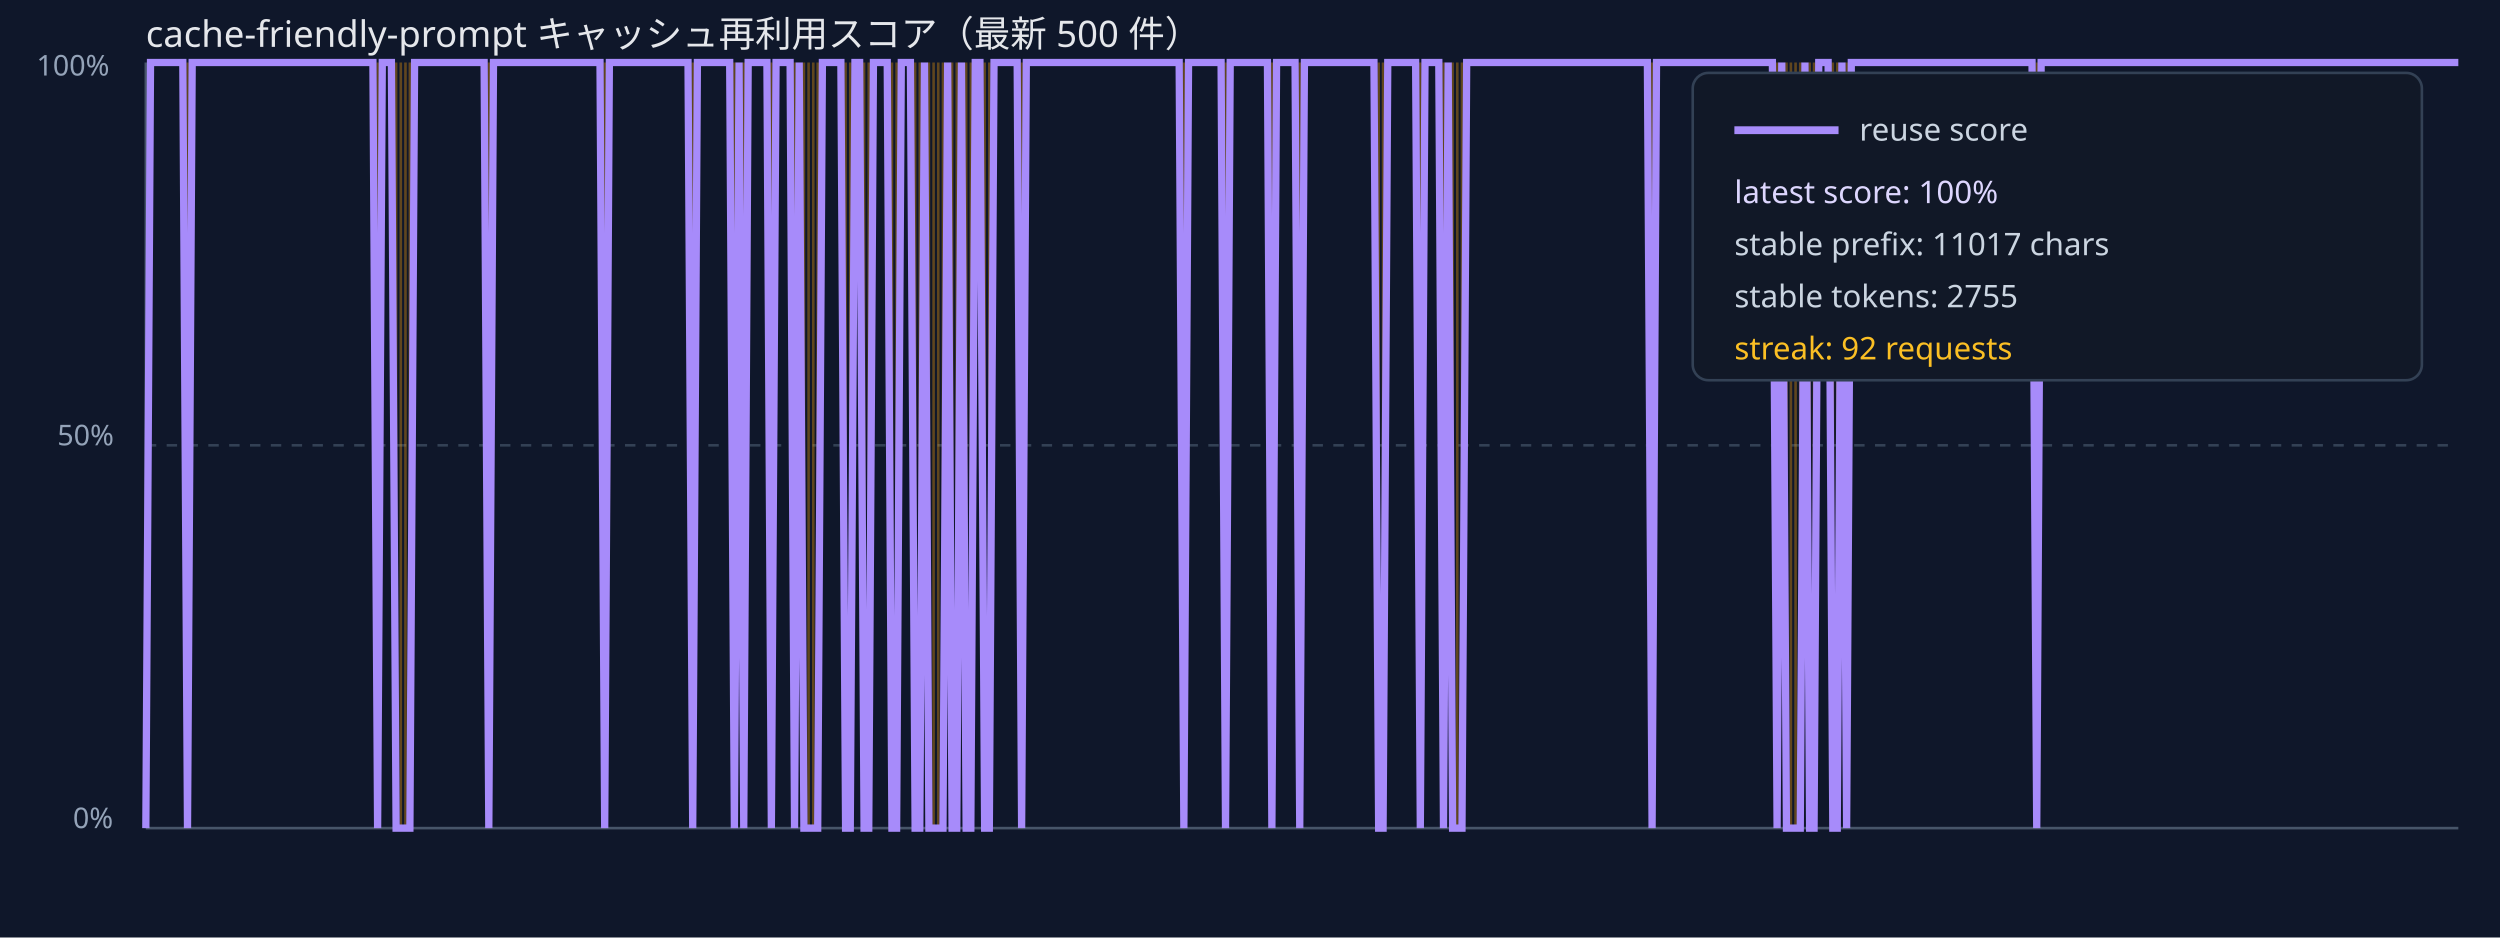
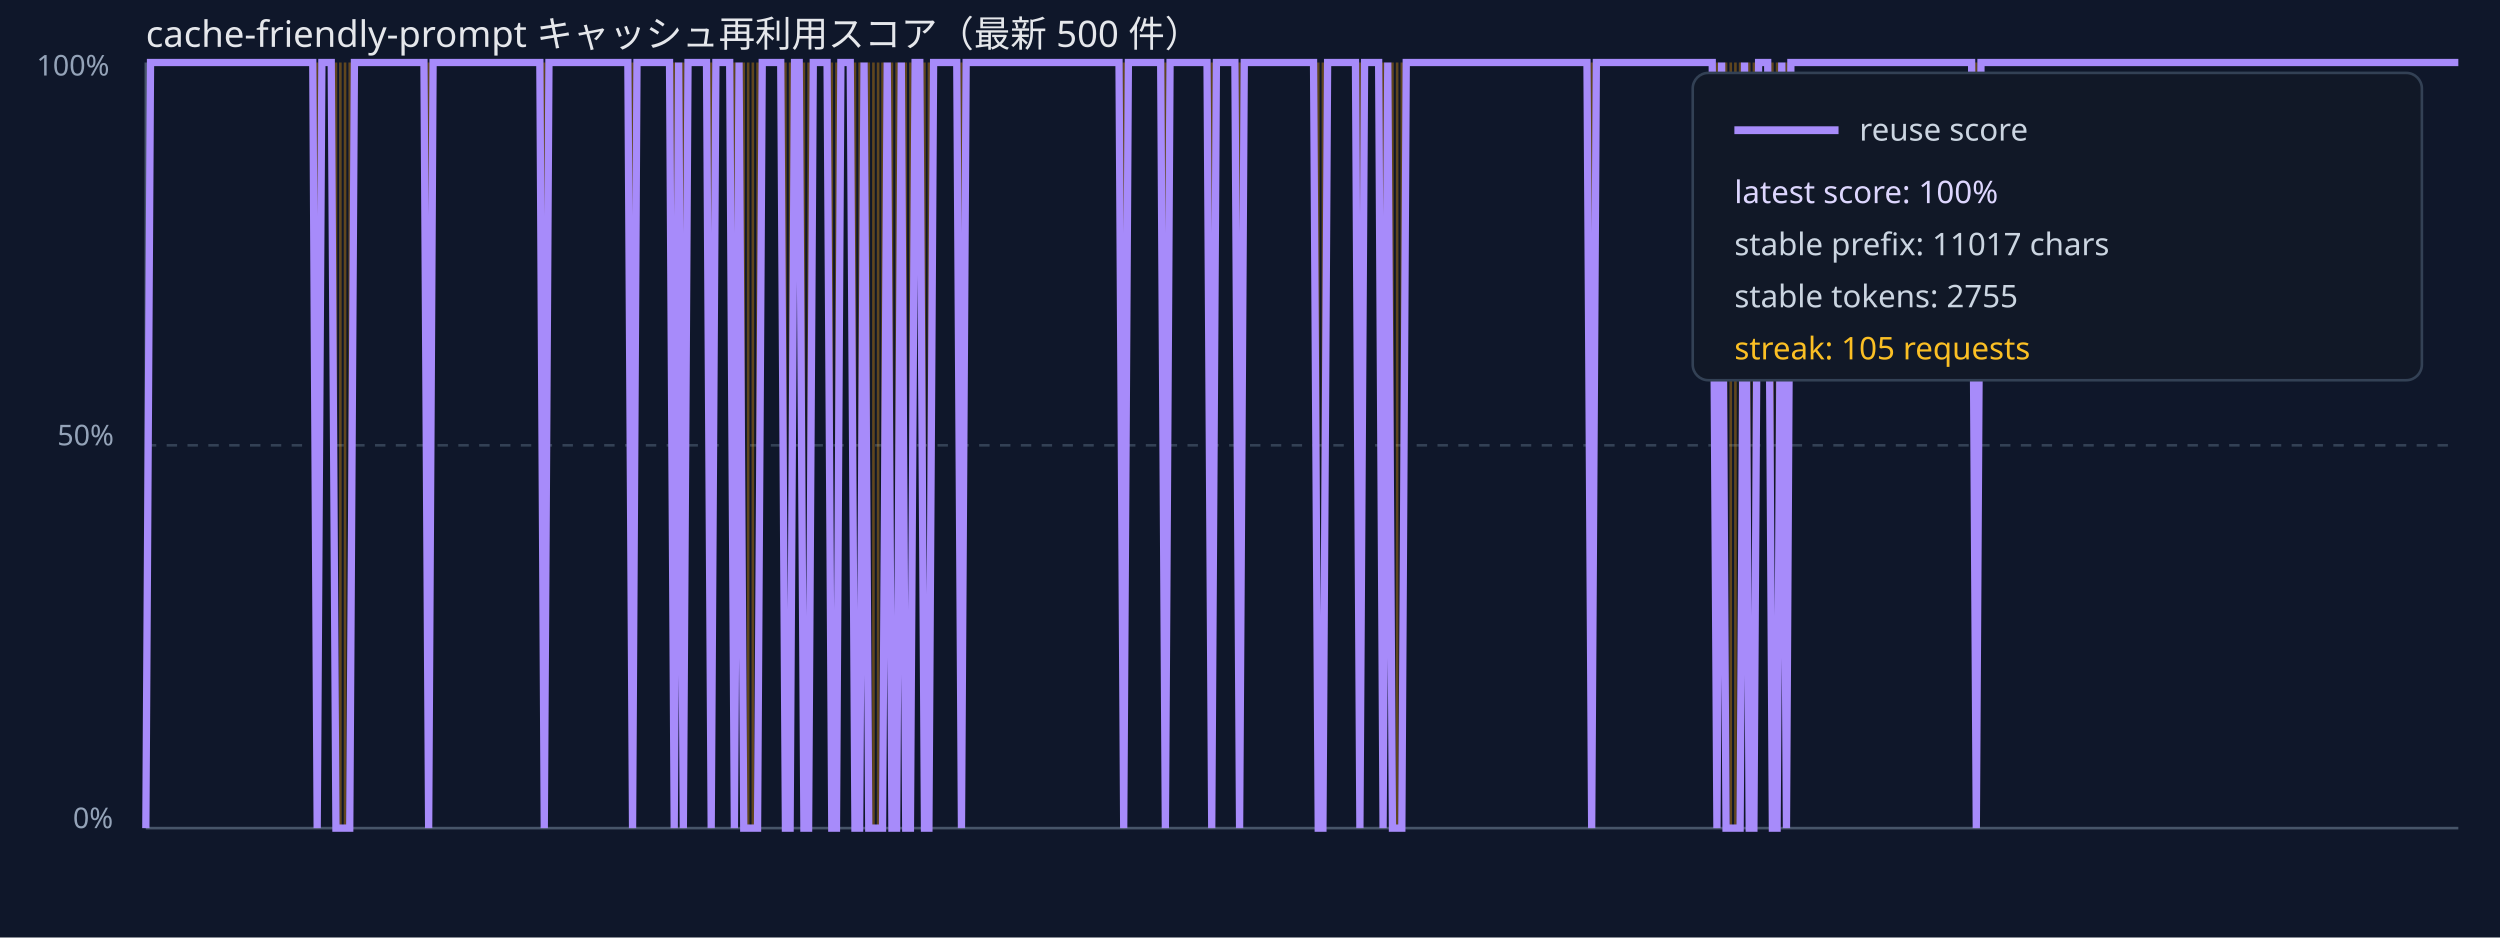
<svg xmlns="http://www.w3.org/2000/svg" width="960" height="360" viewBox="0 0 960 360">
  <rect width="100%" height="100%" fill="#0f172a" />
  <text x="56" y="18" fill="#e5e7eb" font-family="sans-serif" font-size="14">cache-friendly-prompt キャッシュ再利用スコア（最新 500 件）</text>
  <line x1="56" y1="318" x2="944" y2="318" stroke="#475569" />
  <line x1="56" y1="24" x2="56" y2="318" stroke="#475569" />
  <text x="14" y="29" fill="#94a3b8" font-family="sans-serif" font-size="11">100%</text>
  <text x="22" y="171" fill="#94a3b8" font-family="sans-serif" font-size="11">50%</text>
  <text x="28" y="318" fill="#94a3b8" font-family="sans-serif" font-size="11">0%</text>
  <line x1="56" y1="171.0" x2="944" y2="171.0" stroke="#334155" stroke-dasharray="4 4" />
-   <line x1="72.0" y1="24" x2="72.0" y2="318" stroke="#f59e0b" stroke-opacity="0.35" />
-   <line x1="145.0" y1="24" x2="145.0" y2="318" stroke="#f59e0b" stroke-opacity="0.35" />
-   <line x1="152.1" y1="24" x2="152.1" y2="318" stroke="#f59e0b" stroke-opacity="0.35" />
-   <line x1="153.9" y1="24" x2="153.9" y2="318" stroke="#f59e0b" stroke-opacity="0.35" />
-   <line x1="155.7" y1="24" x2="155.7" y2="318" stroke="#f59e0b" stroke-opacity="0.35" />
-   <line x1="157.4" y1="24" x2="157.4" y2="318" stroke="#f59e0b" stroke-opacity="0.35" />
-   <line x1="187.7" y1="24" x2="187.7" y2="318" stroke="#f59e0b" stroke-opacity="0.35" />
-   <line x1="232.2" y1="24" x2="232.2" y2="318" stroke="#f59e0b" stroke-opacity="0.35" />
-   <line x1="266.0" y1="24" x2="266.0" y2="318" stroke="#f59e0b" stroke-opacity="0.35" />
+   <line x1="121.8" y1="24" x2="121.8" y2="318" stroke="#f59e0b" stroke-opacity="0.35" />
+   <line x1="129.0" y1="24" x2="129.0" y2="318" stroke="#f59e0b" stroke-opacity="0.35" />
+   <line x1="130.7" y1="24" x2="130.7" y2="318" stroke="#f59e0b" stroke-opacity="0.35" />
+   <line x1="132.5" y1="24" x2="132.5" y2="318" stroke="#f59e0b" stroke-opacity="0.35" />
+   <line x1="134.3" y1="24" x2="134.3" y2="318" stroke="#f59e0b" stroke-opacity="0.35" />
+   <line x1="164.6" y1="24" x2="164.6" y2="318" stroke="#f59e0b" stroke-opacity="0.35" />
+   <line x1="209.0" y1="24" x2="209.0" y2="318" stroke="#f59e0b" stroke-opacity="0.35" />
+   <line x1="242.9" y1="24" x2="242.9" y2="318" stroke="#f59e0b" stroke-opacity="0.35" />
+   <line x1="258.9" y1="24" x2="258.9" y2="318" stroke="#f59e0b" stroke-opacity="0.35" />
+   <line x1="262.4" y1="24" x2="262.4" y2="318" stroke="#f59e0b" stroke-opacity="0.35" />
+   <line x1="273.1" y1="24" x2="273.1" y2="318" stroke="#f59e0b" stroke-opacity="0.35" />
  <line x1="282.0" y1="24" x2="282.0" y2="318" stroke="#f59e0b" stroke-opacity="0.35" />
  <line x1="285.6" y1="24" x2="285.6" y2="318" stroke="#f59e0b" stroke-opacity="0.35" />
-   <line x1="296.2" y1="24" x2="296.2" y2="318" stroke="#f59e0b" stroke-opacity="0.35" />
-   <line x1="305.1" y1="24" x2="305.1" y2="318" stroke="#f59e0b" stroke-opacity="0.35" />
+   <line x1="287.3" y1="24" x2="287.3" y2="318" stroke="#f59e0b" stroke-opacity="0.35" />
+   <line x1="289.1" y1="24" x2="289.1" y2="318" stroke="#f59e0b" stroke-opacity="0.35" />
+   <line x1="290.9" y1="24" x2="290.9" y2="318" stroke="#f59e0b" stroke-opacity="0.35" />
+   <line x1="301.6" y1="24" x2="301.6" y2="318" stroke="#f59e0b" stroke-opacity="0.35" />
+   <line x1="303.4" y1="24" x2="303.4" y2="318" stroke="#f59e0b" stroke-opacity="0.35" />
  <line x1="308.7" y1="24" x2="308.7" y2="318" stroke="#f59e0b" stroke-opacity="0.35" />
  <line x1="310.5" y1="24" x2="310.5" y2="318" stroke="#f59e0b" stroke-opacity="0.35" />
-   <line x1="312.3" y1="24" x2="312.3" y2="318" stroke="#f59e0b" stroke-opacity="0.35" />
-   <line x1="314.0" y1="24" x2="314.0" y2="318" stroke="#f59e0b" stroke-opacity="0.35" />
-   <line x1="324.7" y1="24" x2="324.7" y2="318" stroke="#f59e0b" stroke-opacity="0.35" />
-   <line x1="326.5" y1="24" x2="326.5" y2="318" stroke="#f59e0b" stroke-opacity="0.35" />
-   <line x1="331.8" y1="24" x2="331.8" y2="318" stroke="#f59e0b" stroke-opacity="0.35" />
+   <line x1="319.4" y1="24" x2="319.4" y2="318" stroke="#f59e0b" stroke-opacity="0.35" />
+   <line x1="321.2" y1="24" x2="321.2" y2="318" stroke="#f59e0b" stroke-opacity="0.35" />
+   <line x1="328.3" y1="24" x2="328.3" y2="318" stroke="#f59e0b" stroke-opacity="0.35" />
+   <line x1="330.1" y1="24" x2="330.1" y2="318" stroke="#f59e0b" stroke-opacity="0.35" />
  <line x1="333.6" y1="24" x2="333.6" y2="318" stroke="#f59e0b" stroke-opacity="0.35" />
+   <line x1="335.4" y1="24" x2="335.4" y2="318" stroke="#f59e0b" stroke-opacity="0.35" />
+   <line x1="337.2" y1="24" x2="337.2" y2="318" stroke="#f59e0b" stroke-opacity="0.35" />
+   <line x1="338.9" y1="24" x2="338.9" y2="318" stroke="#f59e0b" stroke-opacity="0.35" />
  <line x1="342.5" y1="24" x2="342.5" y2="318" stroke="#f59e0b" stroke-opacity="0.35" />
  <line x1="344.3" y1="24" x2="344.3" y2="318" stroke="#f59e0b" stroke-opacity="0.35" />
-   <line x1="351.4" y1="24" x2="351.4" y2="318" stroke="#f59e0b" stroke-opacity="0.35" />
-   <line x1="353.2" y1="24" x2="353.2" y2="318" stroke="#f59e0b" stroke-opacity="0.35" />
+   <line x1="347.8" y1="24" x2="347.8" y2="318" stroke="#f59e0b" stroke-opacity="0.35" />
+   <line x1="349.6" y1="24" x2="349.6" y2="318" stroke="#f59e0b" stroke-opacity="0.35" />
+   <line x1="355.0" y1="24" x2="355.0" y2="318" stroke="#f59e0b" stroke-opacity="0.35" />
  <line x1="356.7" y1="24" x2="356.7" y2="318" stroke="#f59e0b" stroke-opacity="0.35" />
-   <line x1="358.5" y1="24" x2="358.5" y2="318" stroke="#f59e0b" stroke-opacity="0.35" />
-   <line x1="360.3" y1="24" x2="360.3" y2="318" stroke="#f59e0b" stroke-opacity="0.35" />
-   <line x1="362.1" y1="24" x2="362.1" y2="318" stroke="#f59e0b" stroke-opacity="0.35" />
-   <line x1="365.6" y1="24" x2="365.6" y2="318" stroke="#f59e0b" stroke-opacity="0.35" />
-   <line x1="367.4" y1="24" x2="367.4" y2="318" stroke="#f59e0b" stroke-opacity="0.35" />
-   <line x1="371.0" y1="24" x2="371.0" y2="318" stroke="#f59e0b" stroke-opacity="0.35" />
-   <line x1="372.8" y1="24" x2="372.8" y2="318" stroke="#f59e0b" stroke-opacity="0.35" />
-   <line x1="378.1" y1="24" x2="378.1" y2="318" stroke="#f59e0b" stroke-opacity="0.35" />
-   <line x1="379.9" y1="24" x2="379.9" y2="318" stroke="#f59e0b" stroke-opacity="0.35" />
-   <line x1="392.3" y1="24" x2="392.3" y2="318" stroke="#f59e0b" stroke-opacity="0.35" />
-   <line x1="454.6" y1="24" x2="454.6" y2="318" stroke="#f59e0b" stroke-opacity="0.35" />
-   <line x1="470.6" y1="24" x2="470.6" y2="318" stroke="#f59e0b" stroke-opacity="0.35" />
-   <line x1="488.4" y1="24" x2="488.4" y2="318" stroke="#f59e0b" stroke-opacity="0.35" />
-   <line x1="499.1" y1="24" x2="499.1" y2="318" stroke="#f59e0b" stroke-opacity="0.35" />
-   <line x1="529.4" y1="24" x2="529.4" y2="318" stroke="#f59e0b" stroke-opacity="0.35" />
+   <line x1="369.2" y1="24" x2="369.2" y2="318" stroke="#f59e0b" stroke-opacity="0.35" />
+   <line x1="431.5" y1="24" x2="431.5" y2="318" stroke="#f59e0b" stroke-opacity="0.35" />
+   <line x1="447.5" y1="24" x2="447.5" y2="318" stroke="#f59e0b" stroke-opacity="0.35" />
+   <line x1="465.3" y1="24" x2="465.3" y2="318" stroke="#f59e0b" stroke-opacity="0.35" />
+   <line x1="476.0" y1="24" x2="476.0" y2="318" stroke="#f59e0b" stroke-opacity="0.35" />
+   <line x1="506.2" y1="24" x2="506.2" y2="318" stroke="#f59e0b" stroke-opacity="0.35" />
+   <line x1="508.0" y1="24" x2="508.0" y2="318" stroke="#f59e0b" stroke-opacity="0.35" />
+   <line x1="522.2" y1="24" x2="522.2" y2="318" stroke="#f59e0b" stroke-opacity="0.35" />
  <line x1="531.1" y1="24" x2="531.1" y2="318" stroke="#f59e0b" stroke-opacity="0.35" />
-   <line x1="545.4" y1="24" x2="545.4" y2="318" stroke="#f59e0b" stroke-opacity="0.35" />
-   <line x1="554.3" y1="24" x2="554.3" y2="318" stroke="#f59e0b" stroke-opacity="0.35" />
-   <line x1="557.8" y1="24" x2="557.8" y2="318" stroke="#f59e0b" stroke-opacity="0.35" />
-   <line x1="559.6" y1="24" x2="559.6" y2="318" stroke="#f59e0b" stroke-opacity="0.35" />
-   <line x1="561.4" y1="24" x2="561.4" y2="318" stroke="#f59e0b" stroke-opacity="0.35" />
-   <line x1="634.4" y1="24" x2="634.4" y2="318" stroke="#f59e0b" stroke-opacity="0.35" />
+   <line x1="534.7" y1="24" x2="534.7" y2="318" stroke="#f59e0b" stroke-opacity="0.35" />
+   <line x1="536.5" y1="24" x2="536.5" y2="318" stroke="#f59e0b" stroke-opacity="0.35" />
+   <line x1="538.3" y1="24" x2="538.3" y2="318" stroke="#f59e0b" stroke-opacity="0.35" />
+   <line x1="611.2" y1="24" x2="611.2" y2="318" stroke="#f59e0b" stroke-opacity="0.35" />
+   <line x1="659.3" y1="24" x2="659.3" y2="318" stroke="#f59e0b" stroke-opacity="0.35" />
+   <line x1="662.8" y1="24" x2="662.8" y2="318" stroke="#f59e0b" stroke-opacity="0.35" />
+   <line x1="664.6" y1="24" x2="664.6" y2="318" stroke="#f59e0b" stroke-opacity="0.35" />
+   <line x1="666.4" y1="24" x2="666.4" y2="318" stroke="#f59e0b" stroke-opacity="0.35" />
+   <line x1="668.2" y1="24" x2="668.2" y2="318" stroke="#f59e0b" stroke-opacity="0.35" />
+   <line x1="671.7" y1="24" x2="671.7" y2="318" stroke="#f59e0b" stroke-opacity="0.35" />
+   <line x1="673.5" y1="24" x2="673.5" y2="318" stroke="#f59e0b" stroke-opacity="0.35" />
+   <line x1="680.6" y1="24" x2="680.6" y2="318" stroke="#f59e0b" stroke-opacity="0.35" />
  <line x1="682.4" y1="24" x2="682.4" y2="318" stroke="#f59e0b" stroke-opacity="0.35" />
  <line x1="686.0" y1="24" x2="686.0" y2="318" stroke="#f59e0b" stroke-opacity="0.35" />
-   <line x1="687.7" y1="24" x2="687.7" y2="318" stroke="#f59e0b" stroke-opacity="0.35" />
-   <line x1="689.5" y1="24" x2="689.5" y2="318" stroke="#f59e0b" stroke-opacity="0.35" />
-   <line x1="691.3" y1="24" x2="691.3" y2="318" stroke="#f59e0b" stroke-opacity="0.35" />
-   <line x1="694.9" y1="24" x2="694.9" y2="318" stroke="#f59e0b" stroke-opacity="0.35" />
-   <line x1="696.6" y1="24" x2="696.6" y2="318" stroke="#f59e0b" stroke-opacity="0.35" />
-   <line x1="703.8" y1="24" x2="703.8" y2="318" stroke="#f59e0b" stroke-opacity="0.35" />
-   <line x1="705.5" y1="24" x2="705.5" y2="318" stroke="#f59e0b" stroke-opacity="0.35" />
-   <line x1="709.1" y1="24" x2="709.1" y2="318" stroke="#f59e0b" stroke-opacity="0.35" />
-   <line x1="782.1" y1="24" x2="782.1" y2="318" stroke="#f59e0b" stroke-opacity="0.35" />
-   <polyline fill="none" stroke="#a78bfa" stroke-width="2.8" points="56.0,318.0 57.8,24.0 59.6,24.0 61.3,24.0 63.1,24.0 64.9,24.0 66.7,24.0 68.5,24.0 70.2,24.0 72.0,318.0 73.8,24.0 75.6,24.0 77.4,24.0 79.1,24.0 80.9,24.0 82.7,24.0 84.5,24.0 86.3,24.0 88.0,24.0 89.8,24.0 91.6,24.0 93.4,24.0 95.2,24.0 96.9,24.0 98.7,24.0 100.5,24.0 102.3,24.0 104.0,24.0 105.8,24.0 107.6,24.0 109.4,24.0 111.2,24.0 112.9,24.0 114.7,24.0 116.5,24.0 118.3,24.0 120.1,24.0 121.8,24.0 123.6,24.0 125.4,24.0 127.2,24.0 129.0,24.0 130.7,24.0 132.5,24.0 134.3,24.0 136.1,24.0 137.9,24.0 139.6,24.0 141.4,24.0 143.2,24.0 145.0,318.0 146.8,24.0 148.5,24.0 150.3,24.0 152.1,318.0 153.9,318.0 155.7,318.0 157.4,318.0 159.2,24.0 161.0,24.0 162.8,24.0 164.6,24.0 166.3,24.0 168.1,24.0 169.9,24.0 171.7,24.0 173.5,24.0 175.2,24.0 177.0,24.0 178.8,24.0 180.6,24.0 182.3,24.0 184.1,24.0 185.9,24.0 187.7,318.0 189.5,24.0 191.2,24.0 193.0,24.0 194.8,24.0 196.6,24.0 198.4,24.0 200.1,24.0 201.9,24.0 203.7,24.0 205.5,24.0 207.3,24.0 209.0,24.0 210.8,24.0 212.6,24.0 214.4,24.0 216.2,24.0 217.9,24.0 219.7,24.0 221.5,24.0 223.3,24.0 225.1,24.0 226.8,24.0 228.6,24.0 230.4,24.0 232.2,318.0 234.0,24.0 235.7,24.0 237.5,24.0 239.3,24.0 241.1,24.0 242.9,24.0 244.6,24.0 246.4,24.0 248.2,24.0 250.0,24.0 251.8,24.0 253.5,24.0 255.3,24.0 257.1,24.0 258.9,24.0 260.6,24.0 262.4,24.0 264.2,24.0 266.0,318.0 267.8,24.0 269.5,24.0 271.3,24.0 273.1,24.0 274.9,24.0 276.7,24.0 278.4,24.0 280.2,24.0 282.0,318.0 283.8,24.0 285.6,318.0 287.3,24.0 289.1,24.0 290.9,24.0 292.7,24.0 294.5,24.0 296.2,318.0 298.0,24.0 299.8,24.0 301.6,24.0 303.4,24.0 305.1,318.0 306.9,24.0 308.7,318.0 310.5,318.0 312.3,318.0 314.0,318.0 315.8,24.0 317.6,24.0 319.4,24.0 321.2,24.0 322.9,24.0 324.7,318.0 326.5,318.0 328.3,24.0 330.1,24.0 331.8,318.0 333.6,318.0 335.4,24.0 337.2,24.0 338.9,24.0 340.7,24.0 342.5,318.0 344.3,318.0 346.1,24.0 347.8,24.0 349.6,24.0 351.4,318.0 353.2,318.0 355.0,24.0 356.7,318.0 358.5,318.0 360.3,318.0 362.1,318.0 363.9,24.0 365.6,318.0 367.4,318.0 369.2,24.0 371.0,318.0 372.8,318.0 374.5,24.0 376.3,24.0 378.1,318.0 379.9,318.0 381.7,24.0 383.4,24.0 385.2,24.0 387.0,24.0 388.8,24.0 390.6,24.0 392.3,318.0 394.1,24.0 395.9,24.0 397.7,24.0 399.5,24.0 401.2,24.0 403.0,24.0 404.8,24.0 406.6,24.0 408.4,24.0 410.1,24.0 411.9,24.0 413.7,24.0 415.5,24.0 417.3,24.0 419.0,24.0 420.8,24.0 422.6,24.0 424.4,24.0 426.1,24.0 427.9,24.0 429.7,24.0 431.5,24.0 433.3,24.0 435.0,24.0 436.8,24.0 438.6,24.0 440.4,24.0 442.2,24.0 443.9,24.0 445.7,24.0 447.5,24.0 449.3,24.0 451.1,24.0 452.8,24.0 454.6,318.0 456.4,24.0 458.2,24.0 460.0,24.0 461.7,24.0 463.5,24.0 465.3,24.0 467.1,24.0 468.9,24.0 470.6,318.0 472.4,24.0 474.2,24.0 476.0,24.0 477.8,24.0 479.5,24.0 481.3,24.0 483.1,24.0 484.9,24.0 486.7,24.0 488.4,318.0 490.2,24.0 492.0,24.0 493.8,24.0 495.6,24.0 497.3,24.0 499.1,318.0 500.9,24.0 502.7,24.0 504.4,24.0 506.2,24.0 508.0,24.0 509.8,24.0 511.6,24.0 513.3,24.0 515.1,24.0 516.9,24.0 518.7,24.0 520.5,24.0 522.2,24.0 524.0,24.0 525.8,24.0 527.6,24.0 529.4,318.0 531.1,318.0 532.9,24.0 534.7,24.0 536.5,24.0 538.3,24.0 540.0,24.0 541.8,24.0 543.6,24.0 545.4,318.0 547.2,24.0 548.9,24.0 550.7,24.0 552.5,24.0 554.3,318.0 556.1,24.0 557.8,318.0 559.6,318.0 561.4,318.0 563.2,24.0 565.0,24.0 566.7,24.0 568.5,24.0 570.3,24.0 572.1,24.0 573.9,24.0 575.6,24.0 577.4,24.0 579.2,24.0 581.0,24.0 582.7,24.0 584.5,24.0 586.3,24.0 588.1,24.0 589.9,24.0 591.6,24.0 593.4,24.0 595.2,24.0 597.0,24.0 598.8,24.0 600.5,24.0 602.3,24.0 604.1,24.0 605.9,24.0 607.7,24.0 609.4,24.0 611.2,24.0 613.0,24.0 614.8,24.0 616.6,24.0 618.3,24.0 620.1,24.0 621.9,24.0 623.7,24.0 625.5,24.0 627.2,24.0 629.0,24.0 630.8,24.0 632.6,24.0 634.4,318.0 636.1,24.0 637.9,24.0 639.7,24.0 641.5,24.0 643.3,24.0 645.0,24.0 646.8,24.0 648.6,24.0 650.4,24.0 652.2,24.0 653.9,24.0 655.7,24.0 657.5,24.0 659.3,24.0 661.1,24.0 662.8,24.0 664.6,24.0 666.4,24.0 668.2,24.0 669.9,24.0 671.7,24.0 673.5,24.0 675.3,24.0 677.1,24.0 678.8,24.0 680.6,24.0 682.4,318.0 684.2,24.0 686.0,318.0 687.7,318.0 689.5,318.0 691.3,318.0 693.1,24.0 694.9,318.0 696.6,318.0 698.4,24.0 700.2,24.0 702.0,24.0 703.8,318.0 705.5,318.0 707.3,24.0 709.1,318.0 710.9,24.0 712.7,24.0 714.4,24.0 716.2,24.0 718.0,24.0 719.8,24.0 721.6,24.0 723.3,24.0 725.1,24.0 726.9,24.0 728.7,24.0 730.5,24.0 732.2,24.0 734.0,24.0 735.8,24.0 737.6,24.0 739.4,24.0 741.1,24.0 742.9,24.0 744.7,24.0 746.5,24.0 748.2,24.0 750.0,24.0 751.8,24.0 753.6,24.0 755.4,24.0 757.1,24.0 758.9,24.0 760.7,24.0 762.5,24.0 764.3,24.0 766.0,24.0 767.8,24.0 769.6,24.0 771.4,24.0 773.2,24.0 774.9,24.0 776.7,24.0 778.5,24.0 780.3,24.0 782.1,318.0 783.8,24.0 785.6,24.0 787.4,24.0 789.2,24.0 791.0,24.0 792.7,24.0 794.5,24.0 796.3,24.0 798.1,24.0 799.9,24.0 801.6,24.0 803.4,24.0 805.2,24.0 807.0,24.0 808.8,24.0 810.5,24.0 812.3,24.0 814.1,24.0 815.9,24.0 817.7,24.0 819.4,24.0 821.2,24.0 823.0,24.0 824.8,24.0 826.5,24.0 828.3,24.0 830.1,24.0 831.9,24.0 833.7,24.0 835.4,24.0 837.2,24.0 839.0,24.0 840.8,24.0 842.6,24.0 844.3,24.0 846.1,24.0 847.9,24.0 849.7,24.0 851.5,24.0 853.2,24.0 855.0,24.0 856.8,24.0 858.6,24.0 860.4,24.0 862.1,24.0 863.9,24.0 865.7,24.0 867.5,24.0 869.3,24.0 871.0,24.0 872.8,24.0 874.6,24.0 876.4,24.0 878.2,24.0 879.9,24.0 881.7,24.0 883.5,24.0 885.3,24.0 887.1,24.0 888.8,24.0 890.6,24.0 892.4,24.0 894.2,24.0 896.0,24.0 897.7,24.0 899.5,24.0 901.3,24.0 903.1,24.0 904.8,24.0 906.6,24.0 908.4,24.0 910.2,24.0 912.0,24.0 913.7,24.0 915.5,24.0 917.3,24.0 919.1,24.0 920.9,24.0 922.6,24.0 924.4,24.0 926.2,24.0 928.0,24.0 929.8,24.0 931.5,24.0 933.3,24.0 935.1,24.0 936.9,24.0 938.7,24.0 940.4,24.0 942.2,24.0 944.0,24.0" />
+   <line x1="758.9" y1="24" x2="758.9" y2="318" stroke="#f59e0b" stroke-opacity="0.35" />
+   <polyline fill="none" stroke="#a78bfa" stroke-width="2.8" points="56.0,318.0 57.8,24.0 59.6,24.0 61.3,24.0 63.1,24.0 64.9,24.0 66.7,24.0 68.5,24.0 70.2,24.0 72.0,24.0 73.8,24.0 75.6,24.0 77.4,24.0 79.1,24.0 80.9,24.0 82.7,24.0 84.5,24.0 86.3,24.0 88.0,24.0 89.8,24.0 91.6,24.0 93.4,24.0 95.2,24.0 96.9,24.0 98.7,24.0 100.5,24.0 102.3,24.0 104.0,24.0 105.8,24.0 107.6,24.0 109.4,24.0 111.2,24.0 112.9,24.0 114.7,24.0 116.5,24.0 118.3,24.0 120.1,24.0 121.8,318.0 123.6,24.0 125.4,24.0 127.2,24.0 129.0,318.0 130.7,318.0 132.5,318.0 134.3,318.0 136.1,24.0 137.9,24.0 139.6,24.0 141.4,24.0 143.2,24.0 145.0,24.0 146.8,24.0 148.5,24.0 150.3,24.0 152.1,24.0 153.9,24.0 155.7,24.0 157.4,24.0 159.2,24.0 161.0,24.0 162.8,24.0 164.6,318.0 166.3,24.0 168.1,24.0 169.9,24.0 171.7,24.0 173.5,24.0 175.2,24.0 177.0,24.0 178.8,24.0 180.6,24.0 182.3,24.0 184.1,24.0 185.9,24.0 187.7,24.0 189.5,24.0 191.2,24.0 193.0,24.0 194.8,24.0 196.6,24.0 198.4,24.0 200.1,24.0 201.9,24.0 203.7,24.0 205.5,24.0 207.3,24.0 209.0,318.0 210.8,24.0 212.6,24.0 214.4,24.0 216.2,24.0 217.9,24.0 219.7,24.0 221.5,24.0 223.3,24.0 225.1,24.0 226.8,24.0 228.6,24.0 230.4,24.0 232.2,24.0 234.0,24.0 235.7,24.0 237.5,24.0 239.3,24.0 241.1,24.0 242.9,318.0 244.6,24.0 246.4,24.0 248.2,24.0 250.0,24.0 251.8,24.0 253.5,24.0 255.3,24.0 257.1,24.0 258.9,318.0 260.6,24.0 262.4,318.0 264.2,24.0 266.0,24.0 267.8,24.0 269.5,24.0 271.3,24.0 273.1,318.0 274.9,24.0 276.7,24.0 278.4,24.0 280.2,24.0 282.0,318.0 283.8,24.0 285.6,318.0 287.3,318.0 289.1,318.0 290.9,318.0 292.7,24.0 294.5,24.0 296.2,24.0 298.0,24.0 299.8,24.0 301.6,318.0 303.4,318.0 305.1,24.0 306.9,24.0 308.7,318.0 310.5,318.0 312.3,24.0 314.0,24.0 315.8,24.0 317.6,24.0 319.4,318.0 321.2,318.0 322.9,24.0 324.7,24.0 326.5,24.0 328.3,318.0 330.1,318.0 331.8,24.0 333.6,318.0 335.4,318.0 337.2,318.0 338.9,318.0 340.7,24.0 342.5,318.0 344.3,318.0 346.1,24.0 347.8,318.0 349.6,318.0 351.4,24.0 353.2,24.0 355.0,318.0 356.7,318.0 358.5,24.0 360.3,24.0 362.1,24.0 363.9,24.0 365.6,24.0 367.4,24.0 369.2,318.0 371.0,24.0 372.8,24.0 374.5,24.0 376.3,24.0 378.1,24.0 379.9,24.0 381.7,24.0 383.4,24.0 385.2,24.0 387.0,24.0 388.8,24.0 390.6,24.0 392.3,24.0 394.1,24.0 395.9,24.0 397.7,24.0 399.5,24.0 401.2,24.0 403.0,24.0 404.8,24.0 406.6,24.0 408.4,24.0 410.1,24.0 411.9,24.0 413.7,24.0 415.5,24.0 417.3,24.0 419.0,24.0 420.8,24.0 422.6,24.0 424.4,24.0 426.1,24.0 427.9,24.0 429.7,24.0 431.5,318.0 433.3,24.0 435.0,24.0 436.8,24.0 438.6,24.0 440.4,24.0 442.2,24.0 443.9,24.0 445.7,24.0 447.5,318.0 449.3,24.0 451.1,24.0 452.8,24.0 454.6,24.0 456.4,24.0 458.2,24.0 460.0,24.0 461.7,24.0 463.5,24.0 465.3,318.0 467.1,24.0 468.9,24.0 470.6,24.0 472.4,24.0 474.2,24.0 476.0,318.0 477.8,24.0 479.5,24.0 481.3,24.0 483.1,24.0 484.9,24.0 486.7,24.0 488.4,24.0 490.2,24.0 492.0,24.0 493.8,24.0 495.6,24.0 497.3,24.0 499.1,24.0 500.9,24.0 502.7,24.0 504.4,24.0 506.2,318.0 508.0,318.0 509.8,24.0 511.6,24.0 513.3,24.0 515.1,24.0 516.9,24.0 518.7,24.0 520.5,24.0 522.2,318.0 524.0,24.0 525.8,24.0 527.6,24.0 529.4,24.0 531.1,318.0 532.9,24.0 534.7,318.0 536.5,318.0 538.3,318.0 540.0,24.0 541.8,24.0 543.6,24.0 545.4,24.0 547.2,24.0 548.9,24.0 550.7,24.0 552.5,24.0 554.3,24.0 556.1,24.0 557.8,24.0 559.6,24.0 561.4,24.0 563.2,24.0 565.0,24.0 566.7,24.0 568.5,24.0 570.3,24.0 572.1,24.0 573.9,24.0 575.6,24.0 577.4,24.0 579.2,24.0 581.0,24.0 582.7,24.0 584.5,24.0 586.3,24.0 588.1,24.0 589.9,24.0 591.6,24.0 593.4,24.0 595.2,24.0 597.0,24.0 598.8,24.0 600.5,24.0 602.3,24.0 604.1,24.0 605.9,24.0 607.7,24.0 609.4,24.0 611.2,318.0 613.0,24.0 614.8,24.0 616.6,24.0 618.3,24.0 620.1,24.0 621.9,24.0 623.7,24.0 625.5,24.0 627.2,24.0 629.0,24.0 630.8,24.0 632.6,24.0 634.4,24.0 636.1,24.0 637.9,24.0 639.7,24.0 641.5,24.0 643.3,24.0 645.0,24.0 646.8,24.0 648.6,24.0 650.4,24.0 652.2,24.0 653.9,24.0 655.7,24.0 657.5,24.0 659.3,318.0 661.1,24.0 662.8,318.0 664.6,318.0 666.4,318.0 668.2,318.0 669.9,24.0 671.7,318.0 673.5,318.0 675.3,24.0 677.1,24.0 678.8,24.0 680.6,318.0 682.4,318.0 684.2,24.0 686.0,318.0 687.7,24.0 689.5,24.0 691.3,24.0 693.1,24.0 694.9,24.0 696.6,24.0 698.4,24.0 700.2,24.0 702.0,24.0 703.8,24.0 705.5,24.0 707.3,24.0 709.1,24.0 710.9,24.0 712.7,24.0 714.4,24.0 716.2,24.0 718.0,24.0 719.8,24.0 721.6,24.0 723.3,24.0 725.1,24.0 726.9,24.0 728.7,24.0 730.5,24.0 732.2,24.0 734.0,24.0 735.8,24.0 737.6,24.0 739.4,24.0 741.1,24.0 742.9,24.0 744.7,24.0 746.5,24.0 748.2,24.0 750.0,24.0 751.8,24.0 753.6,24.0 755.4,24.0 757.1,24.0 758.9,318.0 760.7,24.0 762.5,24.0 764.3,24.0 766.0,24.0 767.8,24.0 769.6,24.0 771.4,24.0 773.2,24.0 774.9,24.0 776.7,24.0 778.5,24.0 780.3,24.0 782.1,24.0 783.8,24.0 785.6,24.0 787.4,24.0 789.2,24.0 791.0,24.0 792.7,24.0 794.5,24.0 796.3,24.0 798.1,24.0 799.9,24.0 801.6,24.0 803.4,24.0 805.2,24.0 807.0,24.0 808.8,24.0 810.5,24.0 812.3,24.0 814.1,24.0 815.9,24.0 817.7,24.0 819.4,24.0 821.2,24.0 823.0,24.0 824.8,24.0 826.5,24.0 828.3,24.0 830.1,24.0 831.9,24.0 833.7,24.0 835.4,24.0 837.2,24.0 839.0,24.0 840.8,24.0 842.6,24.0 844.3,24.0 846.1,24.0 847.9,24.0 849.7,24.0 851.5,24.0 853.2,24.0 855.0,24.0 856.8,24.0 858.6,24.0 860.4,24.0 862.1,24.0 863.9,24.0 865.7,24.0 867.5,24.0 869.3,24.0 871.0,24.0 872.8,24.0 874.6,24.0 876.4,24.0 878.2,24.0 879.9,24.0 881.7,24.0 883.5,24.0 885.3,24.0 887.1,24.0 888.8,24.0 890.6,24.0 892.4,24.0 894.2,24.0 896.0,24.0 897.7,24.0 899.5,24.0 901.3,24.0 903.1,24.0 904.8,24.0 906.6,24.0 908.4,24.0 910.2,24.0 912.0,24.0 913.7,24.0 915.5,24.0 917.3,24.0 919.1,24.0 920.9,24.0 922.6,24.0 924.4,24.0 926.2,24.0 928.0,24.0 929.8,24.0 931.5,24.0 933.3,24.0 935.1,24.0 936.9,24.0 938.7,24.0 940.4,24.0 942.2,24.0 944.0,24.0" />
  <rect x="650" y="28" width="280" height="118" rx="6" fill="#111827" stroke="#334155" />
  <line x1="666" y1="50" x2="706" y2="50" stroke="#a78bfa" stroke-width="3" />
  <text x="714" y="54" fill="#cbd5e1" font-family="sans-serif" font-size="12">reuse score</text>
  <text x="666" y="78" fill="#ddd6fe" font-family="sans-serif" font-size="12">latest score: 100%</text>
  <text x="666" y="98" fill="#cbd5e1" font-family="sans-serif" font-size="12">stable prefix: 11017 chars</text>
  <text x="666" y="118" fill="#cbd5e1" font-family="sans-serif" font-size="12">stable tokens: 2755</text>
-   <text x="666" y="138" fill="#fbbf24" font-family="sans-serif" font-size="12">streak: 92 requests</text>
+   <text x="666" y="138" fill="#fbbf24" font-family="sans-serif" font-size="12">streak: 105 requests</text>
</svg>
